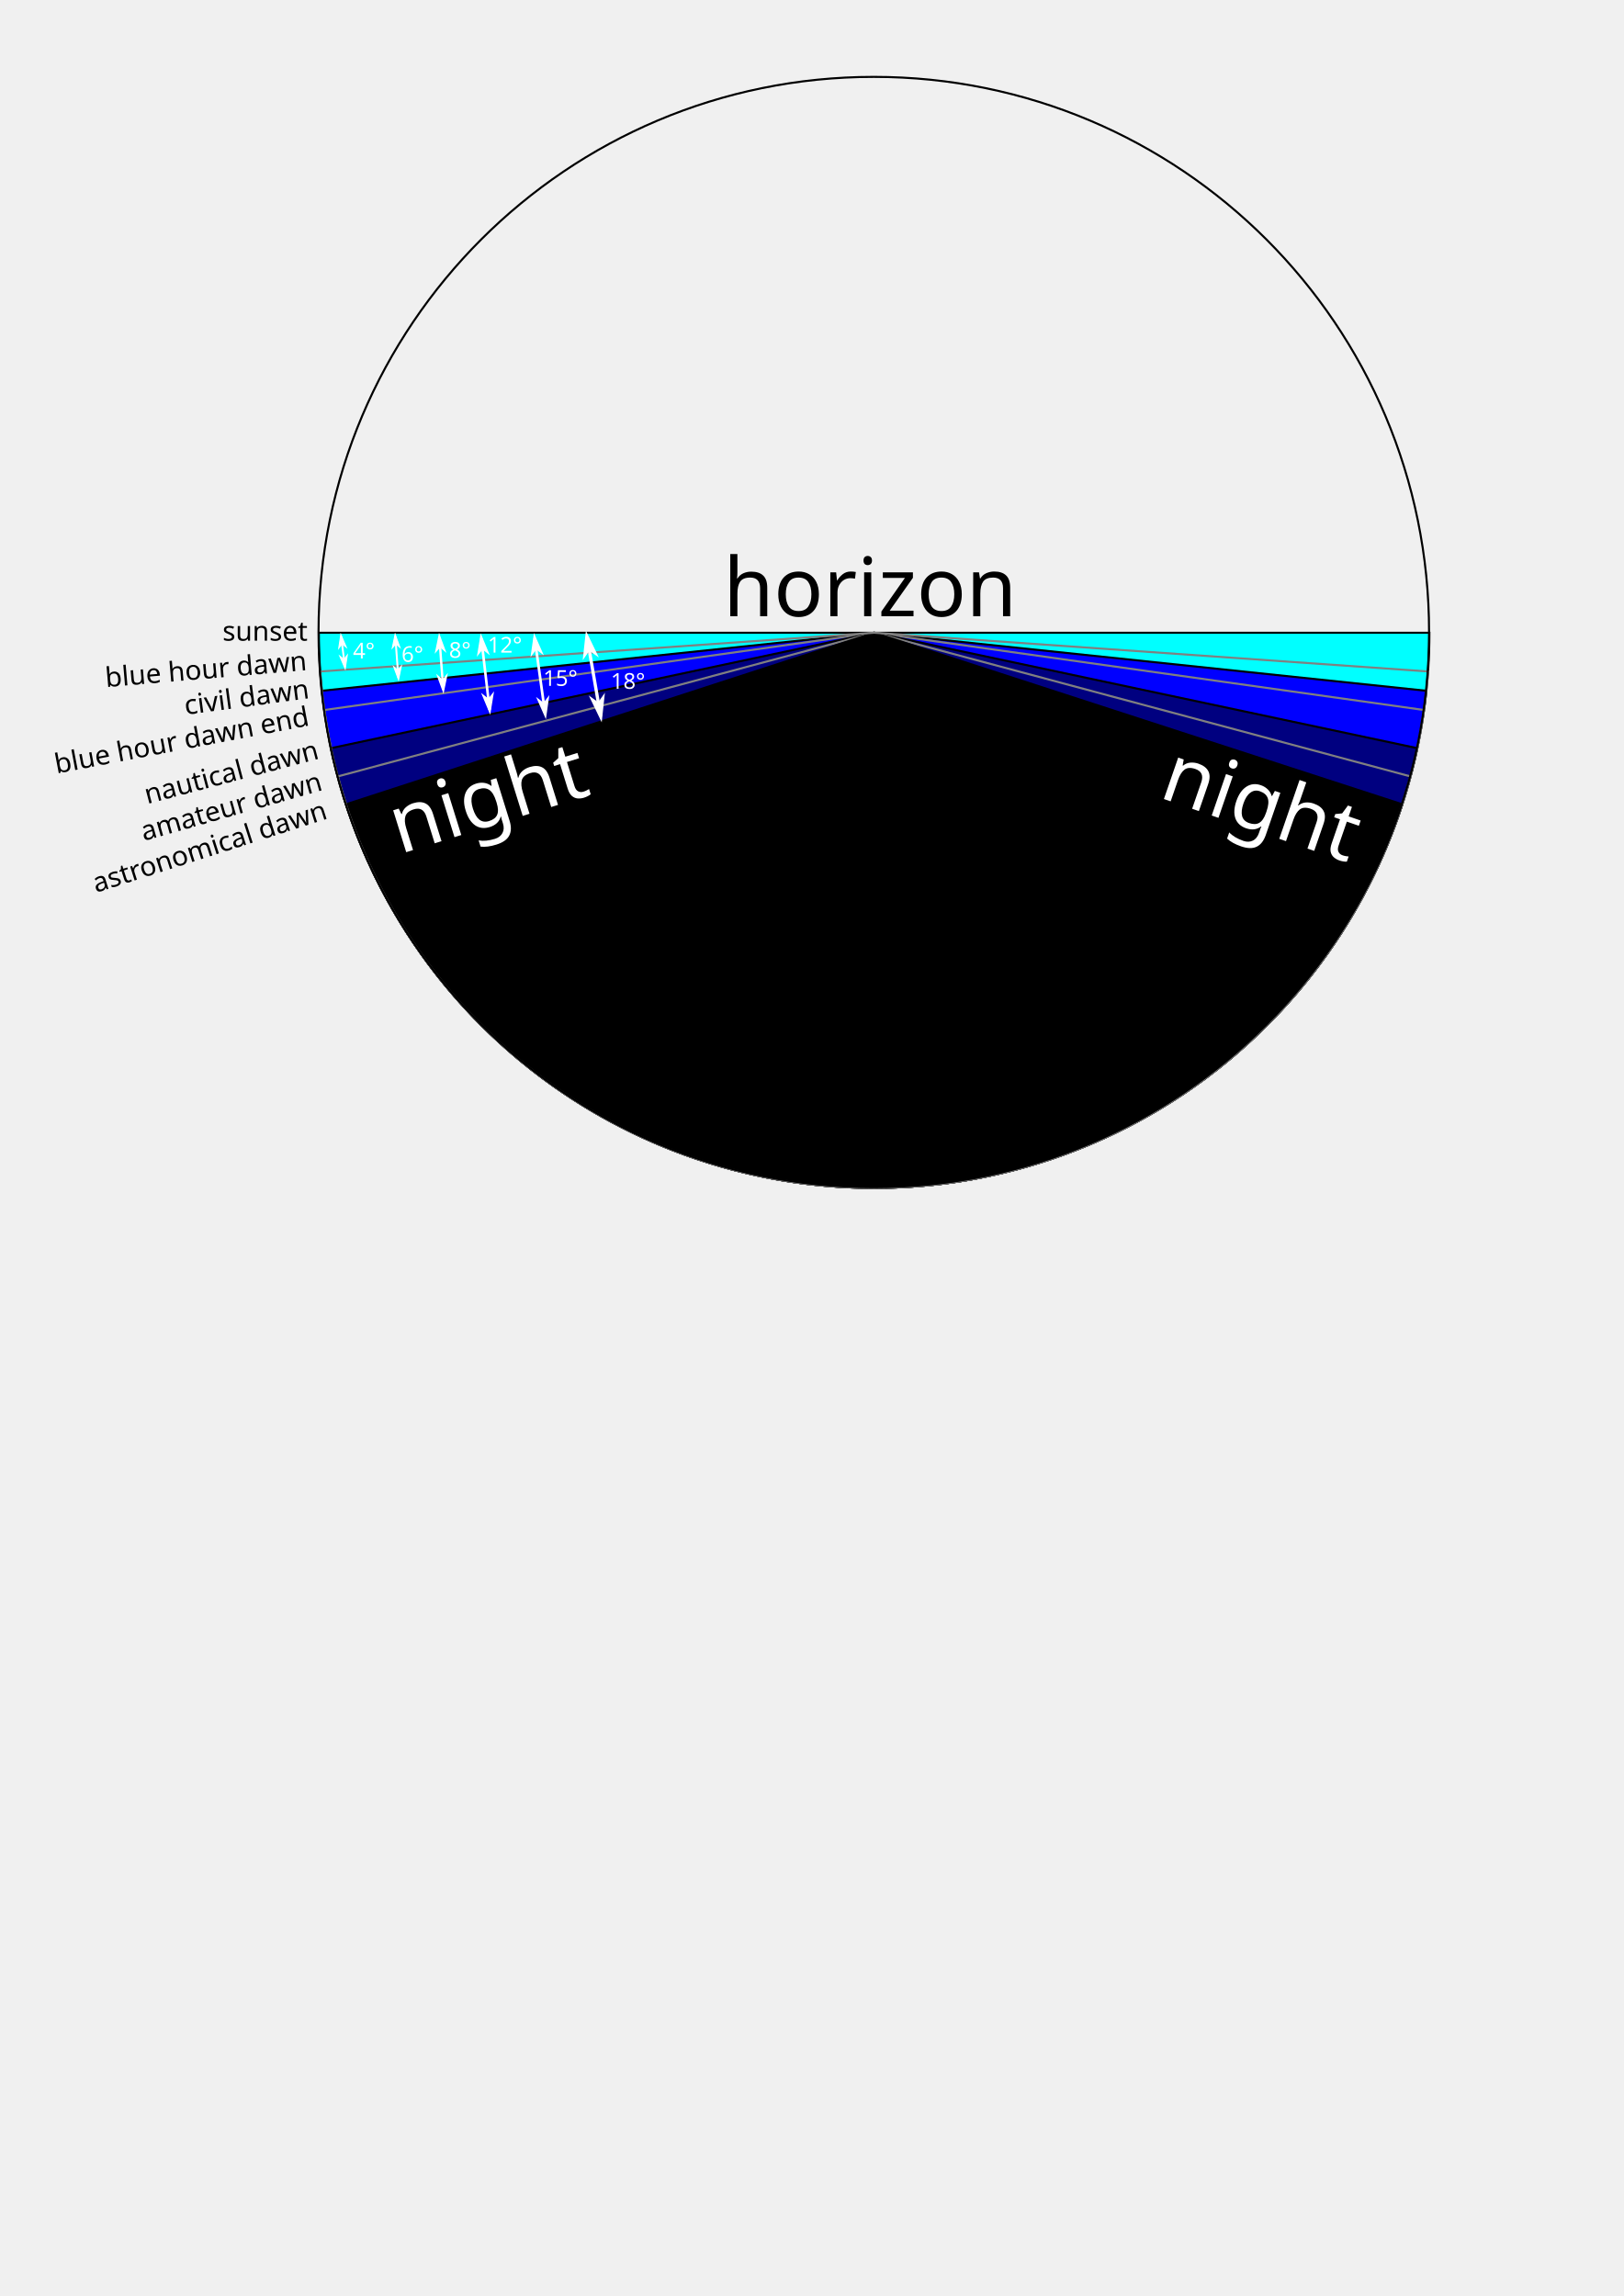
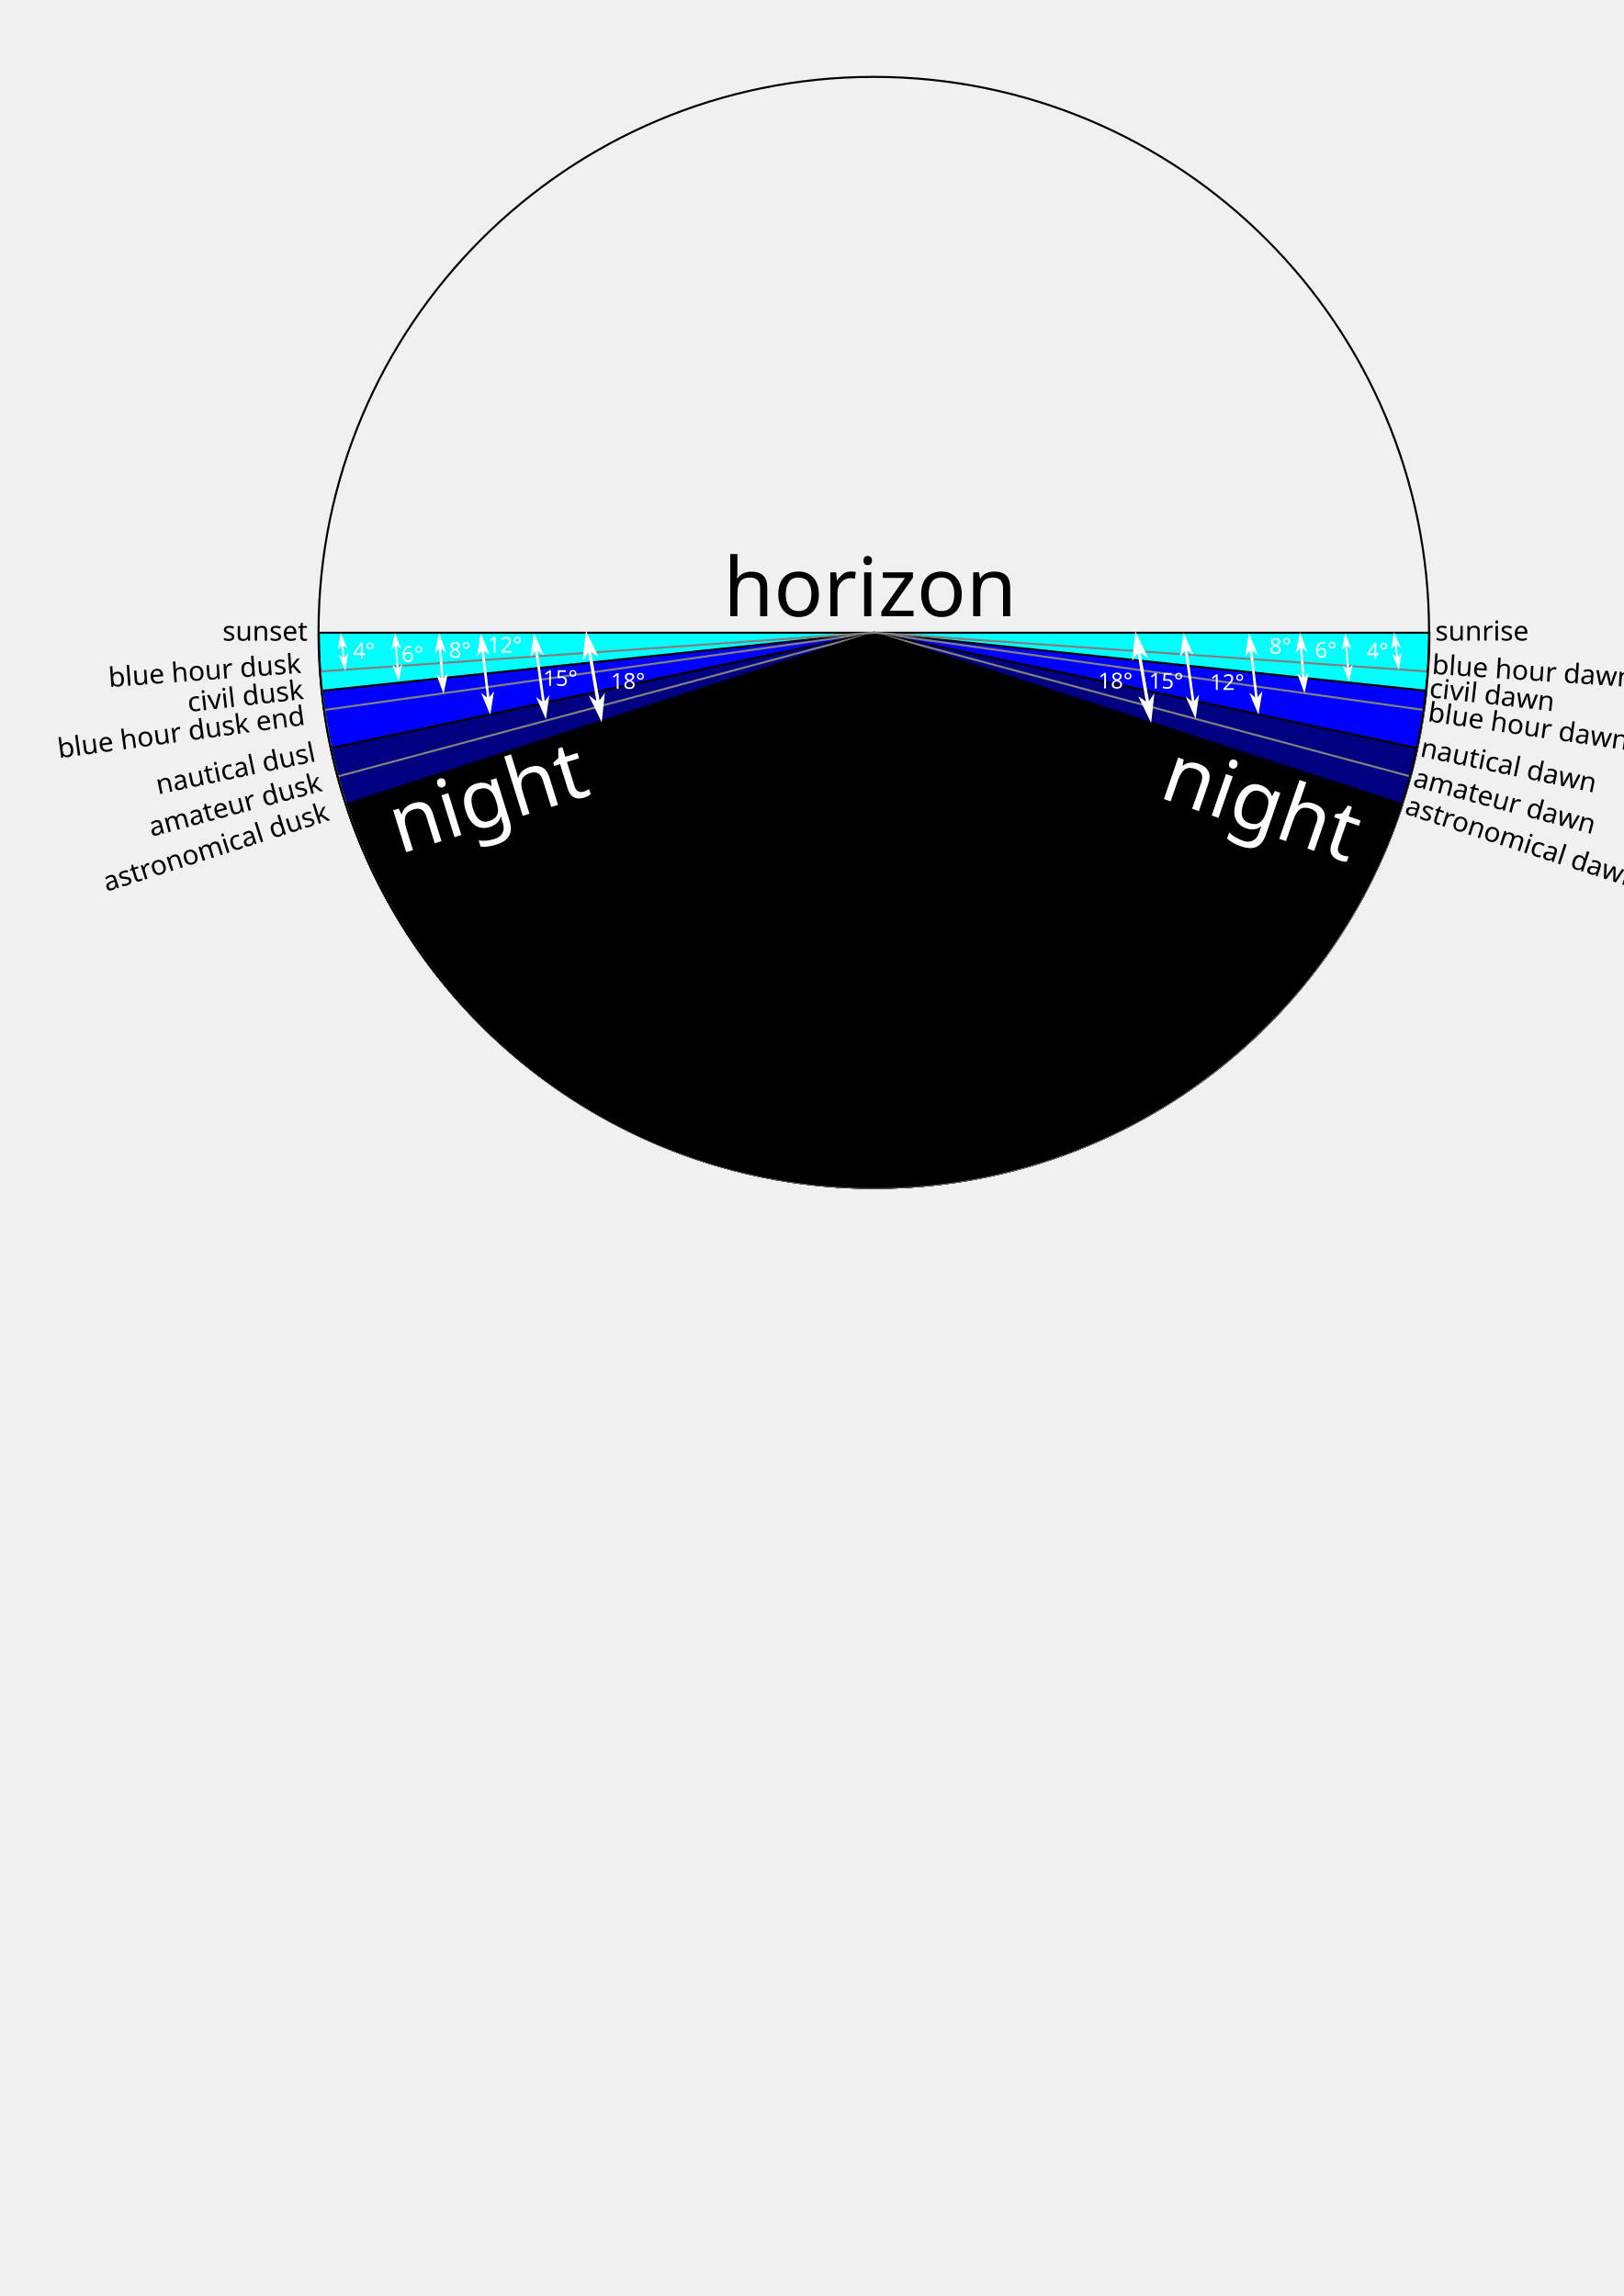
<svg xmlns="http://www.w3.org/2000/svg" width="210mm" height="297mm" viewBox="0 0 210 297" version="1.1" id="svg8">
  <defs id="defs2">
    <marker orient="auto" refY="0.0" refX="0.0" id="Arrow1Mend" style="overflow:visible;">
      <path id="path4751" d="M 0.0,0.0 L 5.0,-5.0 L -12.5,0.0 L 5.0,5.0 L 0.0,0.0 z " style="fill-rule:evenodd;stroke:#ffffff;stroke-width:1pt;stroke-opacity:1;fill:#ffffff;fill-opacity:1" transform="scale(0.4) rotate(180) translate(10,0)" />
    </marker>
    <marker orient="auto" refY="0.0" refX="0.0" id="Arrow1Mstart" style="overflow:visible">
      <path id="path4748" d="M 0.0,0.0 L 5.0,-5.0 L -12.5,0.0 L 5.0,5.0 L 0.0,0.0 z " style="fill-rule:evenodd;stroke:#ffffff;stroke-width:1pt;stroke-opacity:1;fill:#ffffff;fill-opacity:1" transform="scale(0.4) translate(10,0)" />
    </marker>
    <marker orient="auto" refY="0.0" refX="0.0" id="Arrow2Lstart" style="overflow:visible">
      <path id="path4760" style="fill-rule:evenodd;stroke-width:0.625;stroke-linejoin:round;stroke:#000000;stroke-opacity:1;fill:#000000;fill-opacity:1" d="M 8.719,4.034 L -2.207,0.016 L 8.719,-4.002 C 6.973,-1.63 6.983,1.616 8.719,4.034 z " transform="scale(1.1) translate(1,0)" />
    </marker>
    <marker orient="auto" refY="0.0" refX="0.0" id="Arrow2Lend" style="overflow:visible;">
      <path id="path4763" style="fill-rule:evenodd;stroke-width:0.625;stroke-linejoin:round;stroke:#000000;stroke-opacity:1;fill:#000000;fill-opacity:1" d="M 8.719,4.034 L -2.207,0.016 L 8.719,-4.002 C 6.973,-1.63 6.983,1.616 8.719,4.034 z " transform="scale(1.1) rotate(180) translate(1,0)" />
    </marker>
    <marker orient="auto" refY="0.0" refX="0.0" id="Arrow1Lend" style="overflow:visible;">
      <path id="path4745" d="M 0.0,0.0 L 5.0,-5.0 L -12.5,0.0 L 5.0,5.0 L 0.0,0.0 z " style="fill-rule:evenodd;stroke:#000000;stroke-width:1pt;stroke-opacity:1;fill:#000000;fill-opacity:1" transform="scale(0.8) rotate(180) translate(12.5,0)" />
    </marker>
    <marker orient="auto" refY="0.0" refX="0.0" id="Arrow1Lstart" style="overflow:visible">
      <path id="path4742" d="M 0.0,0.0 L 5.0,-5.0 L -12.5,0.0 L 5.0,5.0 L 0.0,0.0 z " style="fill-rule:evenodd;stroke:#000000;stroke-width:1pt;stroke-opacity:1;fill:#000000;fill-opacity:1" transform="scale(0.8) translate(12.5,0)" />
    </marker>
    <marker orient="auto" refY="0" refX="0" id="Arrow1Mstart-9" style="overflow:visible">
      <path id="path4748-5" d="M 0,0 5,-5 -12.5,0 5,5 Z" style="fill:#ffffff;fill-opacity:1;fill-rule:evenodd;stroke:#ffffff;stroke-width:1pt;stroke-opacity:1" transform="matrix(0.4,0,0,0.4,4,0)" />
    </marker>
    <marker orient="auto" refY="0" refX="0" id="Arrow1Mend-7" style="overflow:visible">
      <path id="path4751-7" d="M 0,0 5,-5 -12.5,0 5,5 Z" style="fill:#ffffff;fill-opacity:1;fill-rule:evenodd;stroke:#ffffff;stroke-width:1pt;stroke-opacity:1" transform="matrix(-0.4,0,0,-0.4,-4,0)" />
    </marker>
    <marker orient="auto" refY="0" refX="0" id="Arrow1Mstart-9-5" style="overflow:visible">
      <path id="path4748-5-2" d="M 0,0 5,-5 -12.5,0 5,5 Z" style="fill:#ffffff;fill-opacity:1;fill-rule:evenodd;stroke:#ffffff;stroke-width:1pt;stroke-opacity:1" transform="matrix(0.4,0,0,0.4,4,0)" />
    </marker>
    <marker orient="auto" refY="0" refX="0" id="Arrow1Mend-7-9" style="overflow:visible">
      <path id="path4751-7-0" d="M 0,0 5,-5 -12.5,0 5,5 Z" style="fill:#ffffff;fill-opacity:1;fill-rule:evenodd;stroke:#ffffff;stroke-width:1pt;stroke-opacity:1" transform="matrix(-0.4,0,0,-0.4,-4,0)" />
    </marker>
    <marker orient="auto" refY="0" refX="0" id="Arrow1Mstart-9-2" style="overflow:visible">
      <path id="path4748-5-6" d="M 0,0 5,-5 -12.5,0 5,5 Z" style="fill:#ffffff;fill-opacity:1;fill-rule:evenodd;stroke:#ffffff;stroke-width:1pt;stroke-opacity:1" transform="matrix(0.4,0,0,0.4,4,0)" />
    </marker>
    <marker orient="auto" refY="0" refX="0" id="Arrow1Mend-7-0" style="overflow:visible">
      <path id="path4751-7-1" d="M 0,0 5,-5 -12.5,0 5,5 Z" style="fill:#ffffff;fill-opacity:1;fill-rule:evenodd;stroke:#ffffff;stroke-width:1pt;stroke-opacity:1" transform="matrix(-0.4,0,0,-0.4,-4,0)" />
    </marker>
    <marker orient="auto" refY="0" refX="0" id="Arrow1Mstart-9-6" style="overflow:visible">
      <path id="path4748-5-5" d="M 0,0 5,-5 -12.5,0 5,5 Z" style="fill:#ffffff;fill-opacity:1;fill-rule:evenodd;stroke:#ffffff;stroke-width:1pt;stroke-opacity:1" transform="matrix(0.4,0,0,0.4,4,0)" />
    </marker>
    <marker orient="auto" refY="0" refX="0" id="Arrow1Mend-7-5" style="overflow:visible">
      <path id="path4751-7-6" d="M 0,0 5,-5 -12.5,0 5,5 Z" style="fill:#ffffff;fill-opacity:1;fill-rule:evenodd;stroke:#ffffff;stroke-width:1pt;stroke-opacity:1" transform="matrix(-0.4,0,0,-0.4,-4,0)" />
    </marker>
    <marker orient="auto" refY="0" refX="0" id="Arrow1Mstart-9-4" style="overflow:visible">
      <path id="path4748-5-7" d="M 0,0 5,-5 -12.5,0 5,5 Z" style="fill:#ffffff;fill-opacity:1;fill-rule:evenodd;stroke:#ffffff;stroke-width:1pt;stroke-opacity:1" transform="matrix(0.4,0,0,0.4,4,0)" />
    </marker>
    <marker orient="auto" refY="0" refX="0" id="Arrow1Mend-7-2" style="overflow:visible">
      <path id="path4751-7-03" d="M 0,0 5,-5 -12.5,0 5,5 Z" style="fill:#ffffff;fill-opacity:1;fill-rule:evenodd;stroke:#ffffff;stroke-width:1pt;stroke-opacity:1" transform="matrix(-0.4,0,0,-0.4,-4,0)" />
    </marker>
+     <marker orient="auto" refY="0" refX="0" id="Arrow1Mstart-9-4-8" style="overflow:visible">
+       <path id="path4748-5-7-2" d="M 0,0 5,-5 -12.5,0 5,5 Z" style="fill:#ffffff;fill-opacity:1;fill-rule:evenodd;stroke:#ffffff;stroke-width:1pt;stroke-opacity:1" transform="matrix(0.4,0,0,0.4,4,0)" />
+     </marker>
+     <marker orient="auto" refY="0" refX="0" id="Arrow1Mend-7-2-5" style="overflow:visible">
+       <path id="path4751-7-03-1" d="M 0,0 5,-5 -12.5,0 5,5 Z" style="fill:#ffffff;fill-opacity:1;fill-rule:evenodd;stroke:#ffffff;stroke-width:1pt;stroke-opacity:1" transform="matrix(-0.4,0,0,-0.4,-4,0)" />
+     </marker>
+     <marker orient="auto" refY="0" refX="0" id="Arrow1Mstart-9-6-7" style="overflow:visible">
+       <path id="path4748-5-5-1" d="M 0,0 5,-5 -12.5,0 5,5 Z" style="fill:#ffffff;fill-opacity:1;fill-rule:evenodd;stroke:#ffffff;stroke-width:1pt;stroke-opacity:1" transform="matrix(0.4,0,0,0.4,4,0)" />
+     </marker>
+     <marker orient="auto" refY="0" refX="0" id="Arrow1Mend-7-5-5" style="overflow:visible">
+       <path id="path4751-7-6-5" d="M 0,0 5,-5 -12.5,0 5,5 Z" style="fill:#ffffff;fill-opacity:1;fill-rule:evenodd;stroke:#ffffff;stroke-width:1pt;stroke-opacity:1" transform="matrix(-0.4,0,0,-0.4,-4,0)" />
+     </marker>
+     <marker orient="auto" refY="0" refX="0" id="Arrow1Mstart-9-2-3" style="overflow:visible">
+       <path id="path4748-5-6-0" d="M 0,0 5,-5 -12.5,0 5,5 Z" style="fill:#ffffff;fill-opacity:1;fill-rule:evenodd;stroke:#ffffff;stroke-width:1pt;stroke-opacity:1" transform="matrix(0.4,0,0,0.4,4,0)" />
+     </marker>
+     <marker orient="auto" refY="0" refX="0" id="Arrow1Mend-7-0-8" style="overflow:visible">
+       <path id="path4751-7-1-1" d="M 0,0 5,-5 -12.5,0 5,5 Z" style="fill:#ffffff;fill-opacity:1;fill-rule:evenodd;stroke:#ffffff;stroke-width:1pt;stroke-opacity:1" transform="matrix(-0.4,0,0,-0.4,-4,0)" />
+     </marker>
+     <marker orient="auto" refY="0" refX="0" id="Arrow1Mstart-9-5-6" style="overflow:visible">
+       <path id="path4748-5-2-1" d="M 0,0 5,-5 -12.5,0 5,5 Z" style="fill:#ffffff;fill-opacity:1;fill-rule:evenodd;stroke:#ffffff;stroke-width:1pt;stroke-opacity:1" transform="matrix(0.4,0,0,0.4,4,0)" />
+     </marker>
+     <marker orient="auto" refY="0" refX="0" id="Arrow1Mend-7-9-9" style="overflow:visible">
+       <path id="path4751-7-0-1" d="M 0,0 5,-5 -12.5,0 5,5 Z" style="fill:#ffffff;fill-opacity:1;fill-rule:evenodd;stroke:#ffffff;stroke-width:1pt;stroke-opacity:1" transform="matrix(-0.4,0,0,-0.4,-4,0)" />
+     </marker>
+     <marker orient="auto" refY="0" refX="0" id="Arrow1Mstart-9-9" style="overflow:visible">
+       <path id="path4748-5-61" d="M 0,0 5,-5 -12.5,0 5,5 Z" style="fill:#ffffff;fill-opacity:1;fill-rule:evenodd;stroke:#ffffff;stroke-width:1pt;stroke-opacity:1" transform="matrix(0.4,0,0,0.4,4,0)" />
+     </marker>
+     <marker orient="auto" refY="0" refX="0" id="Arrow1Mend-7-8" style="overflow:visible">
+       <path id="path4751-7-4" d="M 0,0 5,-5 -12.5,0 5,5 Z" style="fill:#ffffff;fill-opacity:1;fill-rule:evenodd;stroke:#ffffff;stroke-width:1pt;stroke-opacity:1" transform="matrix(-0.4,0,0,-0.4,-4,0)" />
+     </marker>
+     <marker orient="auto" refY="0" refX="0" id="Arrow1Mstart-8" style="overflow:visible">
+       <path id="path4748-4" d="M 0,0 5,-5 -12.5,0 5,5 Z" style="fill:#ffffff;fill-opacity:1;fill-rule:evenodd;stroke:#ffffff;stroke-width:1pt;stroke-opacity:1" transform="matrix(0.4,0,0,0.4,4,0)" />
+     </marker>
+     <marker orient="auto" refY="0" refX="0" id="Arrow1Mend-9" style="overflow:visible">
+       <path id="path4751-4" d="M 0,0 5,-5 -12.5,0 5,5 Z" style="fill:#ffffff;fill-opacity:1;fill-rule:evenodd;stroke:#ffffff;stroke-width:1pt;stroke-opacity:1" transform="matrix(-0.4,0,0,-0.4,-4,0)" />
+     </marker>
  </defs>
  <g id="layer1">
    <path id="path10-5-6-9" style="fill:#00ffff;stroke:#000000;stroke-width:0.265" d="m 184.87,81.848 a 71.815,71.815 0 0 1 -35.908,62.194 71.815,71.815 0 0 1 -71.815,0 71.815,71.815 0 0 1 -35.908,-62.194 l 71.815,3e-6 z" />
    <path id="path10-5" style="fill:#0000ff;stroke:#000000;stroke-width:0.265" d="M 184.477,89.355 A 71.815,71.815 0 0 1 113.055,153.664 71.815,71.815 0 0 1 41.633,89.355 L 113.055,81.848 Z" />
    <path id="path10-5-0-8" style="fill:none;stroke:#808080;stroke-width:0.265" d="M 184.172,91.843 A 71.815,71.815 0 0 1 113.055,153.664 71.815,71.815 0 0 1 41.938,91.843 L 113.055,81.848 Z" />
    <path id="path10-5-6" style="fill:#000080;stroke:#000000;stroke-width:0.265" d="M 183.301,96.779 A 71.815,71.815 0 0 1 113.055,153.664 71.815,71.815 0 0 1 42.809,96.779 L 113.055,81.848 Z" />
    <path id="path10-5-6-2" style="fill:none;stroke:#808080;stroke-width:0.265" d="M 182.423,100.435 A 71.815,71.815 0 0 1 113.055,153.664 71.815,71.815 0 0 1 43.687,100.435 L 113.055,81.848 Z" />
    <path id="path10-5-6-4" style="fill:#000000;stroke:#000000;stroke-width:0.265" d="M 181.356,104.04 A 71.815,71.815 0 0 1 113.055,153.664 71.815,71.815 0 0 1 44.754,104.04 L 113.055,81.848 Z" />
    <path id="path10-5-0" style="fill:none;stroke:#808080;stroke-width:0.265" d="M 184.696,86.858 A 71.815,71.815 0 0 1 113.055,153.664 71.815,71.815 0 0 1 41.414,86.858 L 113.055,81.848 Z" />
    <circle id="path10" cx="113.012" cy="81.759" r="71.815" style="fill:none;stroke:#000000;stroke-width:0.265" />
    <text xml:space="preserve" style="font-style:normal;font-weight:normal;font-size:10.583px;line-height:1.25;font-family:sans-serif;letter-spacing:0px;word-spacing:0px;fill:#000000;fill-opacity:1;stroke:none;stroke-width:0.265" x="93.544" y="79.71" id="text3845">
      <tspan id="tspan3843" x="93.544" y="79.71" style="stroke-width:0.265">horizon</tspan>
    </text>
    <path style="fill:#ffffff;stroke:#ffffff;stroke-width:0.248px;stroke-linecap:butt;stroke-linejoin:miter;stroke-opacity:1;marker-start:url(#Arrow1Mstart);marker-end:url(#Arrow1Mend)" d="m 51.122,82.294 0.402,5.389" id="path3847" />
    <text xml:space="preserve" style="font-style:normal;font-weight:normal;font-size:10.583px;line-height:1.25;font-family:sans-serif;letter-spacing:0px;word-spacing:0px;fill:#ffffff;fill-opacity:1;stroke:none;stroke-width:0.265" x="16.468" y="120.871" id="text3867" transform="rotate(-17.30245)">
      <tspan id="tspan3865" x="16.468" y="120.871" style="fill:#ffffff;stroke-width:0.265">night</tspan>
    </text>
    <text xml:space="preserve" style="font-style:normal;font-weight:normal;font-size:10.583px;line-height:1.25;font-family:sans-serif;letter-spacing:0px;word-spacing:0px;fill:#ffffff;fill-opacity:1;stroke:none;stroke-width:0.265" x="175.11" y="48.598" id="text3867-3" transform="rotate(19.03912)">
      <tspan id="tspan3865-1" x="175.11" y="48.598" style="fill:#ffffff;stroke-width:0.265">night</tspan>
    </text>
    <text xml:space="preserve" style="font-style:normal;font-weight:normal;font-size:10.583px;line-height:1.25;font-family:sans-serif;letter-spacing:0px;word-spacing:0px;fill:#000000;fill-opacity:1;stroke:none;stroke-width:0.265" x="28.773" y="82.876" id="text3889">
      <tspan id="tspan3887" x="28.773" y="82.876" style="font-size:3.528px;stroke-width:0.265">sunset</tspan>
    </text>
-     <text xml:space="preserve" style="font-style:normal;font-weight:normal;font-size:10.583px;line-height:1.25;font-family:sans-serif;letter-spacing:0px;word-spacing:0px;fill:#000000;fill-opacity:1;stroke:none;stroke-width:0.265" x="11.499" y="94.837" id="text3889-3" transform="rotate(-7.641736)">
-       <tspan id="tspan3887-7" x="11.499" y="94.837" style="font-size:3.528px;stroke-width:0.265">civil dawn</tspan>
+     <text xml:space="preserve" style="font-style:normal;font-weight:normal;font-size:10.583px;line-height:1.25;font-family:sans-serif;letter-spacing:0px;word-spacing:0px;fill:#000000;fill-opacity:1;stroke:none;stroke-width:0.265" x="13.888" y="94.255" id="text3889-3" transform="rotate(-6.453677)">
+       <tspan id="tspan3887-7" x="13.888" y="94.255" style="font-size:3.528px;stroke-width:0.265">civil dusk</tspan>
    </text>
-     <text xml:space="preserve" style="font-style:normal;font-weight:normal;font-size:10.583px;line-height:1.25;font-family:sans-serif;letter-spacing:0px;word-spacing:0px;fill:#000000;fill-opacity:1;stroke:none;stroke-width:0.265" x="-8.126" y="105.423" id="text3889-7" transform="rotate(-14.78074)">
-       <tspan id="tspan3887-8" x="-8.126" y="105.423" style="font-size:3.528px;stroke-width:0.265">nautical dawn</tspan>
+     <text xml:space="preserve" style="font-style:normal;font-weight:normal;font-size:10.583px;line-height:1.25;font-family:sans-serif;letter-spacing:0px;word-spacing:0px;fill:#000000;fill-opacity:1;stroke:none;stroke-width:0.265" x="-1.151" y="104.774" id="text3889-7" transform="rotate(-11.88174)">
+       <tspan id="tspan3887-8" x="-1.151" y="104.774" style="font-size:3.528px;stroke-width:0.265">nautical dusl</tspan>
    </text>
-     <text xml:space="preserve" style="font-style:normal;font-weight:normal;font-size:10.583px;line-height:1.25;font-family:sans-serif;letter-spacing:0px;word-spacing:0px;fill:#000000;fill-opacity:1;stroke:none;stroke-width:0.265" x="-23.406" y="113.771" id="text3889-7-2" transform="rotate(-17.76254)">
-       <tspan id="tspan3887-8-8" x="-23.406" y="113.771" style="font-size:3.528px;stroke-width:0.265">astronomical dawn</tspan>
+     <text xml:space="preserve" style="font-style:normal;font-weight:normal;font-size:10.583px;line-height:1.25;font-family:sans-serif;letter-spacing:0px;word-spacing:0px;fill:#000000;fill-opacity:1;stroke:none;stroke-width:0.265" x="-22.061" y="114.061" id="text3889-7-2" transform="rotate(-17.76254)">
+       <tspan id="tspan3887-8-8" x="-22.061" y="114.061" style="font-size:3.528px;stroke-width:0.265">astronomical dusk</tspan>
    </text>
    <path style="fill:#ffffff;stroke:#ffffff;stroke-width:0.334px;stroke-linecap:butt;stroke-linejoin:miter;stroke-opacity:1;marker-start:url(#Arrow1Mstart-9);marker-end:url(#Arrow1Mend-7)" d="m 62.247,82.567 1.079,9.248" id="path3847-4" />
    <path style="fill:#ffffff;stroke:#ffffff;stroke-width:0.417px;stroke-linecap:butt;stroke-linejoin:miter;stroke-opacity:1;marker-start:url(#Arrow1Mstart-9-5);marker-end:url(#Arrow1Mend-7-9)" d="m 75.917,82.384 1.766,10.245" id="path3847-4-8" />
    <text xml:space="preserve" style="font-style:normal;font-weight:normal;font-size:2.822px;line-height:1.25;font-family:sans-serif;letter-spacing:0px;word-spacing:0px;fill:#ffffff;fill-opacity:1;stroke:none;stroke-width:0.265" x="51.924" y="85.617" id="text8054">
      <tspan id="tspan8052" x="51.924" y="85.617" style="font-size:2.822px;fill:#ffffff;stroke-width:0.265">6°</tspan>
    </text>
    <path style="fill:#ffffff;stroke:#ffffff;stroke-width:0.247px;stroke-linecap:butt;stroke-linejoin:miter;stroke-opacity:1;marker-start:url(#Arrow1Mstart-9-2);marker-end:url(#Arrow1Mend-7-0)" d="m 44.112,82.314 0.505,3.959" id="path3847-4-2" />
    <path style="fill:#ffffff;stroke:#ffffff;stroke-width:0.301px;stroke-linecap:butt;stroke-linejoin:miter;stroke-opacity:1;marker-start:url(#Arrow1Mstart-9-6);marker-end:url(#Arrow1Mend-7-5)" d="m 56.827,82.439 0.495,6.733" id="path3847-4-83" />
    <text xml:space="preserve" style="font-style:normal;font-weight:normal;font-size:2.822px;line-height:1.25;font-family:sans-serif;letter-spacing:0px;word-spacing:0px;fill:#ffffff;fill-opacity:1;stroke:none;stroke-width:0.265" x="45.643" y="85.176" id="text8054-7">
      <tspan id="tspan8052-5" x="45.643" y="85.176" style="font-size:2.822px;fill:#ffffff;stroke-width:0.265">4°</tspan>
    </text>
    <text xml:space="preserve" style="font-style:normal;font-weight:normal;font-size:2.822px;line-height:1.25;font-family:sans-serif;letter-spacing:0px;word-spacing:0px;fill:#ffffff;fill-opacity:1;stroke:none;stroke-width:0.265" x="58.069" y="85.082" id="text8054-74">
      <tspan id="tspan8052-8" x="58.069" y="85.082" style="font-size:2.822px;fill:#ffffff;stroke-width:0.265">8°</tspan>
    </text>
    <text xml:space="preserve" style="font-style:normal;font-weight:normal;font-size:2.822px;line-height:1.25;font-family:sans-serif;letter-spacing:0px;word-spacing:0px;fill:#ffffff;fill-opacity:1;stroke:none;stroke-width:0.265" x="63.077" y="84.42" id="text8054-74-2">
      <tspan id="tspan8052-8-7" x="63.077" y="84.42" style="font-size:2.822px;fill:#ffffff;stroke-width:0.265">12°</tspan>
    </text>
    <path style="fill:#ffffff;stroke:#ffffff;stroke-width:0.342px;stroke-linecap:butt;stroke-linejoin:miter;stroke-opacity:1;marker-start:url(#Arrow1Mstart-9-4);marker-end:url(#Arrow1Mend-7-2)" d="m 69.149,82.544 1.364,9.83" id="path3847-4-9" />
    <text xml:space="preserve" style="font-style:normal;font-weight:normal;font-size:2.822px;line-height:1.25;font-family:sans-serif;letter-spacing:0px;word-spacing:0px;fill:#ffffff;fill-opacity:1;stroke:none;stroke-width:0.265" x="70.258" y="88.72" id="text8054-74-2-8">
      <tspan id="tspan8052-8-7-5" x="70.258" y="88.72" style="font-size:2.822px;fill:#ffffff;stroke-width:0.265">15°</tspan>
    </text>
    <text xml:space="preserve" style="font-style:normal;font-weight:normal;font-size:2.822px;line-height:1.25;font-family:sans-serif;letter-spacing:0px;word-spacing:0px;fill:#ffffff;fill-opacity:1;stroke:none;stroke-width:0.265" x="78.999" y="89.098" id="text8054-74-2-6">
      <tspan id="tspan8052-8-7-0" x="78.999" y="89.098" style="font-size:2.822px;fill:#ffffff;stroke-width:0.265">18°</tspan>
    </text>
-     <text xml:space="preserve" style="font-style:normal;font-weight:normal;font-size:10.583px;line-height:1.25;font-family:sans-serif;letter-spacing:0px;word-spacing:0px;fill:#000000;fill-opacity:1;stroke:none;stroke-width:0.265" x="-11.904" y="109.727" id="text3889-7-4" transform="rotate(-15.89551)">
-       <tspan id="tspan3887-8-5" x="-11.904" y="109.727" style="font-size:3.528px;stroke-width:0.265">amateur dawn</tspan>
+     <text xml:space="preserve" style="font-style:normal;font-weight:normal;font-size:10.583px;line-height:1.25;font-family:sans-serif;letter-spacing:0px;word-spacing:0px;fill:#000000;fill-opacity:1;stroke:none;stroke-width:0.265" x="-9.024" y="109.626" id="text3889-7-4" transform="rotate(-14.96979)">
+       <tspan id="tspan3887-8-5" x="-9.024" y="109.626" style="font-size:3.528px;stroke-width:0.265">amateur dusk</tspan>
    </text>
-     <text xml:space="preserve" style="font-style:normal;font-weight:normal;font-size:10.583px;line-height:1.25;font-family:sans-serif;letter-spacing:0px;word-spacing:0px;fill:#000000;fill-opacity:1;stroke:none;stroke-width:0.265" x="-11.54" y="99.669" id="text3889-7-4-7" transform="rotate(-10.7812)">
-       <tspan id="tspan3887-8-5-2" x="-11.54" y="99.669" style="font-size:3.528px;stroke-width:0.265">blue hour dawn end</tspan>
+     <text xml:space="preserve" style="font-style:normal;font-weight:normal;font-size:10.583px;line-height:1.25;font-family:sans-serif;letter-spacing:0px;word-spacing:0px;fill:#000000;fill-opacity:1;stroke:none;stroke-width:0.265" x="-5.625" y="98.211" id="text3889-7-4-7" transform="rotate(-7.724198)">
+       <tspan id="tspan3887-8-5-2" x="-5.625" y="98.211" style="font-size:3.528px;stroke-width:0.265">blue hour dusk end</tspan>
    </text>
-     <text xml:space="preserve" style="font-style:normal;font-weight:normal;font-size:10.583px;line-height:1.25;font-family:sans-serif;letter-spacing:0px;word-spacing:0px;fill:#000000;fill-opacity:1;stroke:none;stroke-width:0.265" x="6.155" y="89.728" id="text3889-7-4-7-4" transform="rotate(-4.842813)">
-       <tspan id="tspan3887-8-5-2-9" x="6.155" y="89.728" style="font-size:3.528px;stroke-width:0.265">blue hour dawn</tspan>
+     <text xml:space="preserve" style="font-style:normal;font-weight:normal;font-size:10.583px;line-height:1.25;font-family:sans-serif;letter-spacing:0px;word-spacing:0px;fill:#000000;fill-opacity:1;stroke:none;stroke-width:0.265" x="7.5" y="89.685" id="text3889-7-4-7-4" transform="rotate(-4.244527)">
+       <tspan id="tspan3887-8-5-2-9" x="7.5" y="89.685" style="font-size:3.528px;stroke-width:0.265">blue hour dusk</tspan>
+     </text>
+     <text xml:space="preserve" style="font-style:normal;font-weight:normal;font-size:10.583px;line-height:1.25;font-family:sans-serif;letter-spacing:0px;word-spacing:0px;fill:#000000;fill-opacity:1;stroke:none;stroke-width:0.265" x="185.616" y="82.863" id="text3889-9">
+       <tspan id="tspan3887-1" x="185.616" y="82.863" style="font-size:3.528px;stroke-width:0.265">sunrise</tspan>
+     </text>
+     <text xml:space="preserve" style="font-style:normal;font-weight:normal;font-size:10.583px;line-height:1.25;font-family:sans-serif;letter-spacing:0px;word-spacing:0px;fill:#000000;fill-opacity:1;stroke:none;stroke-width:0.265" x="193.716" y="68.926" id="text3889-3-7" transform="rotate(6.428229)">
+       <tspan id="tspan3887-7-7" x="193.716" y="68.926" style="font-size:3.528px;stroke-width:0.265">civil dawn</tspan>
+     </text>
+     <text xml:space="preserve" style="font-style:normal;font-weight:normal;font-size:10.583px;line-height:1.25;font-family:sans-serif;letter-spacing:0px;word-spacing:0px;fill:#000000;fill-opacity:1;stroke:none;stroke-width:0.265" x="199.665" y="58.329" id="text3889-7-6" transform="rotate(11.76874)">
+       <tspan id="tspan3887-8-6" x="199.665" y="58.329" style="font-size:3.528px;stroke-width:0.265">nautical dawn</tspan>
+     </text>
+     <text xml:space="preserve" style="font-style:normal;font-weight:normal;font-size:10.583px;line-height:1.25;font-family:sans-serif;letter-spacing:0px;word-spacing:0px;fill:#000000;fill-opacity:1;stroke:none;stroke-width:0.265" x="205.196" y="43.92" id="text3889-7-2-9" transform="rotate(18.01329)">
+       <tspan id="tspan3887-8-8-7" x="205.196" y="43.92" style="font-size:3.528px;stroke-width:0.265">astronomical dawn</tspan>
+     </text>
+     <text xml:space="preserve" style="font-style:normal;font-weight:normal;font-size:10.583px;line-height:1.25;font-family:sans-serif;letter-spacing:0px;word-spacing:0px;fill:#000000;fill-opacity:1;stroke:none;stroke-width:0.265" x="202.673" y="51.172" id="text3889-7-4-6" transform="rotate(14.93603)">
+       <tspan id="tspan3887-8-5-9" x="202.673" y="51.172" style="font-size:3.528px;stroke-width:0.265">amateur dawn</tspan>
+     </text>
+     <text xml:space="preserve" style="font-style:normal;font-weight:normal;font-size:10.583px;line-height:1.25;font-family:sans-serif;letter-spacing:0px;word-spacing:0px;fill:#000000;fill-opacity:1;stroke:none;stroke-width:0.265" x="196.06" y="65.806" id="text3889-7-4-7-6" transform="rotate(8.258631)">
+       <tspan id="tspan3887-8-5-2-0" x="196.06" y="65.806" style="font-size:3.528px;stroke-width:0.265">blue hour dawn end</tspan>
+     </text>
+     <text xml:space="preserve" style="font-style:normal;font-weight:normal;font-size:10.583px;line-height:1.25;font-family:sans-serif;letter-spacing:0px;word-spacing:0px;fill:#000000;fill-opacity:1;stroke:none;stroke-width:0.265" x="190.511" y="74.74" id="text3889-7-4-7-4-9" transform="rotate(3.78827)">
+       <tspan id="tspan3887-8-5-2-9-0" x="190.511" y="74.74" style="font-size:3.528px;stroke-width:0.265">blue hour dawn</tspan>
+     </text>
+     <path style="fill:#ffffff;stroke:#ffffff;stroke-width:0.248px;stroke-linecap:butt;stroke-linejoin:miter;stroke-opacity:1;marker-start:url(#Arrow1Mstart-8);marker-end:url(#Arrow1Mend-9)" d="m 174.035,82.348 0.402,5.389" id="path3847-44" />
+     <path style="fill:#ffffff;stroke:#ffffff;stroke-width:0.334px;stroke-linecap:butt;stroke-linejoin:miter;stroke-opacity:1;marker-start:url(#Arrow1Mstart-9-9);marker-end:url(#Arrow1Mend-7-8)" d="m 161.607,82.554 1.079,9.248" id="path3847-4-0" />
+     <path style="fill:#ffffff;stroke:#ffffff;stroke-width:0.417px;stroke-linecap:butt;stroke-linejoin:miter;stroke-opacity:1;marker-start:url(#Arrow1Mstart-9-5-6);marker-end:url(#Arrow1Mend-7-9-9)" d="m 146.979,82.472 1.766,10.245" id="path3847-4-8-9" />
+     <text xml:space="preserve" style="font-style:normal;font-weight:normal;font-size:2.822px;line-height:1.25;font-family:sans-serif;letter-spacing:0px;word-spacing:0px;fill:#ffffff;fill-opacity:1;stroke:none;stroke-width:0.265" x="170.059" y="85.07" id="text8054-1">
+       <tspan id="tspan8052-9" x="170.059" y="85.07" style="font-size:2.822px;fill:#ffffff;stroke-width:0.265">6°</tspan>
+     </text>
+     <path style="fill:#ffffff;stroke:#ffffff;stroke-width:0.247px;stroke-linecap:butt;stroke-linejoin:miter;stroke-opacity:1;marker-start:url(#Arrow1Mstart-9-2-3);marker-end:url(#Arrow1Mend-7-0-8)" d="m 180.355,82.235 0.505,3.959" id="path3847-4-2-3" />
+     <path style="fill:#ffffff;stroke:#ffffff;stroke-width:0.301px;stroke-linecap:butt;stroke-linejoin:miter;stroke-opacity:1;marker-start:url(#Arrow1Mstart-9-6-7);marker-end:url(#Arrow1Mend-7-5-5)" d="m 168.18,82.36 0.495,6.733" id="path3847-4-83-5" />
+     <text xml:space="preserve" style="font-style:normal;font-weight:normal;font-size:2.822px;line-height:1.25;font-family:sans-serif;letter-spacing:0px;word-spacing:0px;fill:#ffffff;fill-opacity:1;stroke:none;stroke-width:0.265" x="176.74" y="85.197" id="text8054-7-8">
+       <tspan id="tspan8052-5-4" x="176.74" y="85.197" style="font-size:2.822px;fill:#ffffff;stroke-width:0.265">4°</tspan>
+     </text>
+     <text xml:space="preserve" style="font-style:normal;font-weight:normal;font-size:2.822px;line-height:1.25;font-family:sans-serif;letter-spacing:0px;word-spacing:0px;fill:#ffffff;fill-opacity:1;stroke:none;stroke-width:0.265" x="164.176" y="84.568" id="text8054-74-5">
+       <tspan id="tspan8052-8-6" x="164.176" y="84.568" style="font-size:2.822px;fill:#ffffff;stroke-width:0.265">8°</tspan>
+     </text>
+     <text xml:space="preserve" style="font-style:normal;font-weight:normal;font-size:2.822px;line-height:1.25;font-family:sans-serif;letter-spacing:0px;word-spacing:0px;fill:#ffffff;fill-opacity:1;stroke:none;stroke-width:0.265" x="156.489" y="89.252" id="text8054-74-2-5">
+       <tspan id="tspan8052-8-7-08" x="156.489" y="89.252" style="font-size:2.822px;fill:#ffffff;stroke-width:0.265">12°</tspan>
+     </text>
+     <path style="fill:#ffffff;stroke:#ffffff;stroke-width:0.342px;stroke-linecap:butt;stroke-linejoin:miter;stroke-opacity:1;marker-start:url(#Arrow1Mstart-9-4-8);marker-end:url(#Arrow1Mend-7-2-5)" d="m 153.174,82.498 1.364,9.83" id="path3847-4-9-7" />
+     <text xml:space="preserve" style="font-style:normal;font-weight:normal;font-size:2.822px;line-height:1.25;font-family:sans-serif;letter-spacing:0px;word-spacing:0px;fill:#ffffff;fill-opacity:1;stroke:none;stroke-width:0.265" x="148.604" y="89.074" id="text8054-74-2-8-3">
+       <tspan id="tspan8052-8-7-5-8" x="148.604" y="89.074" style="font-size:2.822px;fill:#ffffff;stroke-width:0.265">15°</tspan>
+     </text>
+     <text xml:space="preserve" style="font-style:normal;font-weight:normal;font-size:2.822px;line-height:1.25;font-family:sans-serif;letter-spacing:0px;word-spacing:0px;fill:#ffffff;fill-opacity:1;stroke:none;stroke-width:0.265" x="142.043" y="89.052" id="text8054-74-2-6-3">
+       <tspan id="tspan8052-8-7-0-8" x="142.043" y="89.052" style="font-size:2.822px;fill:#ffffff;stroke-width:0.265">18°</tspan>
    </text>
  </g>
</svg>
